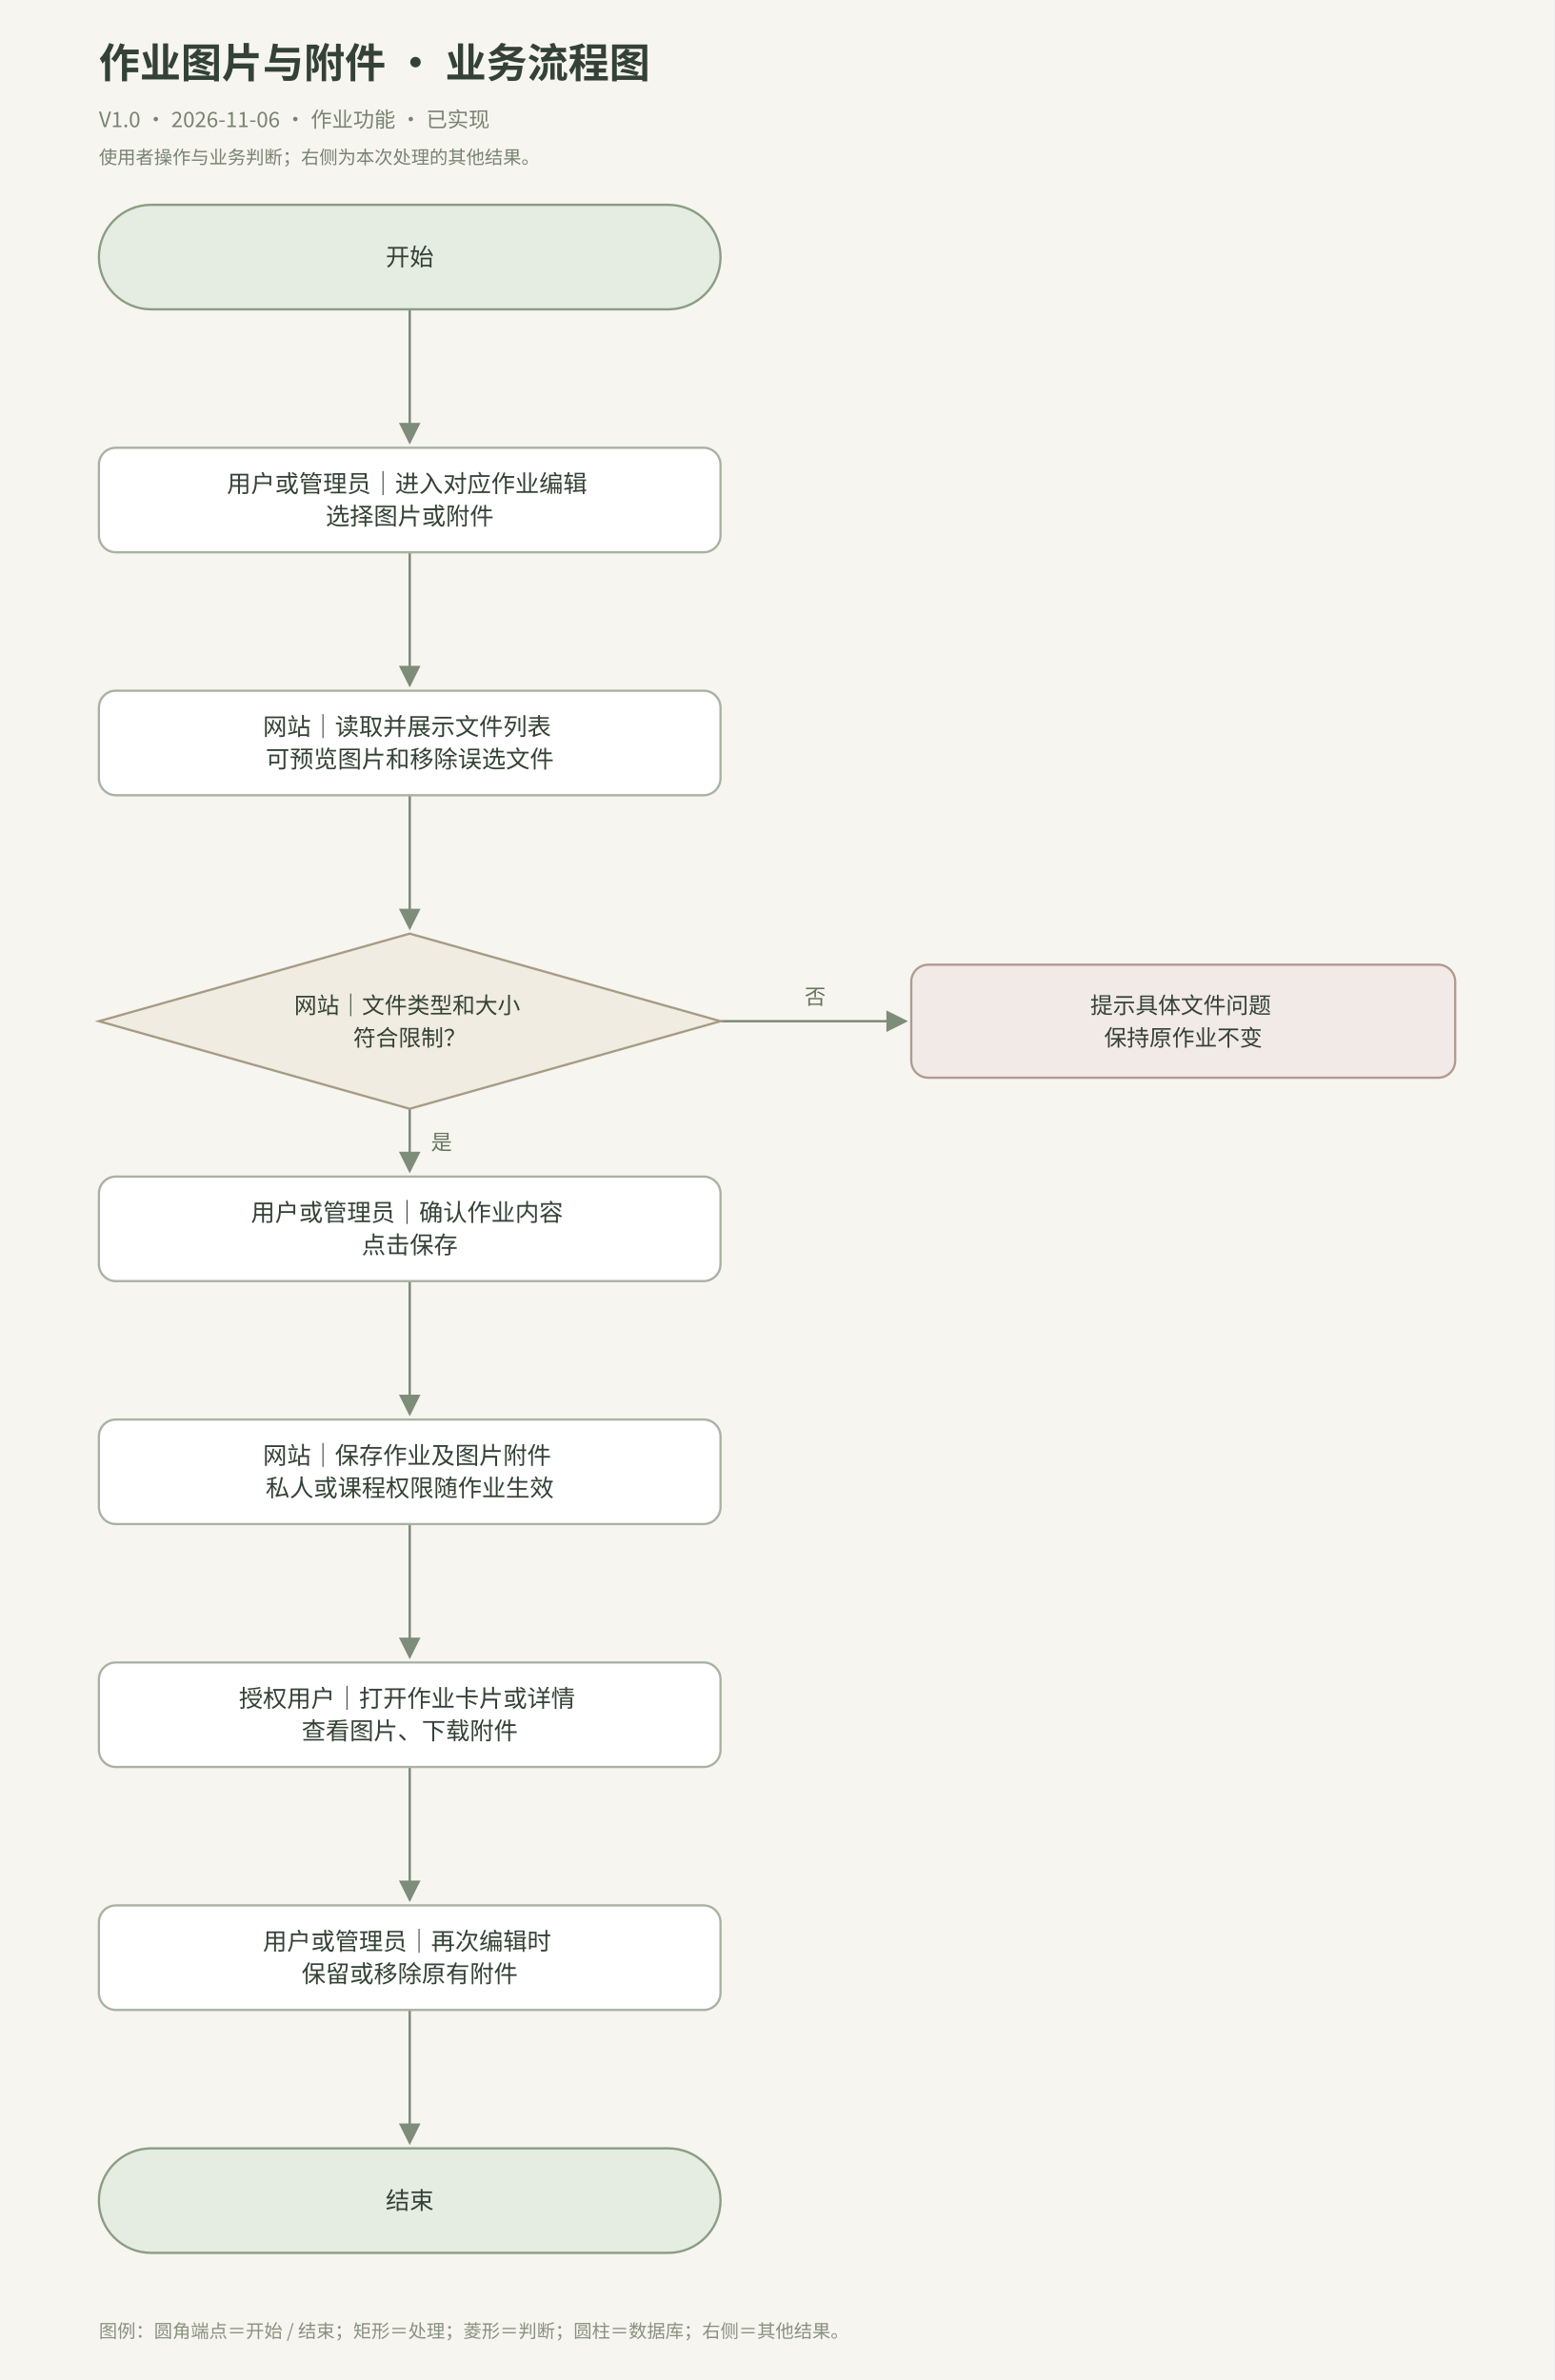
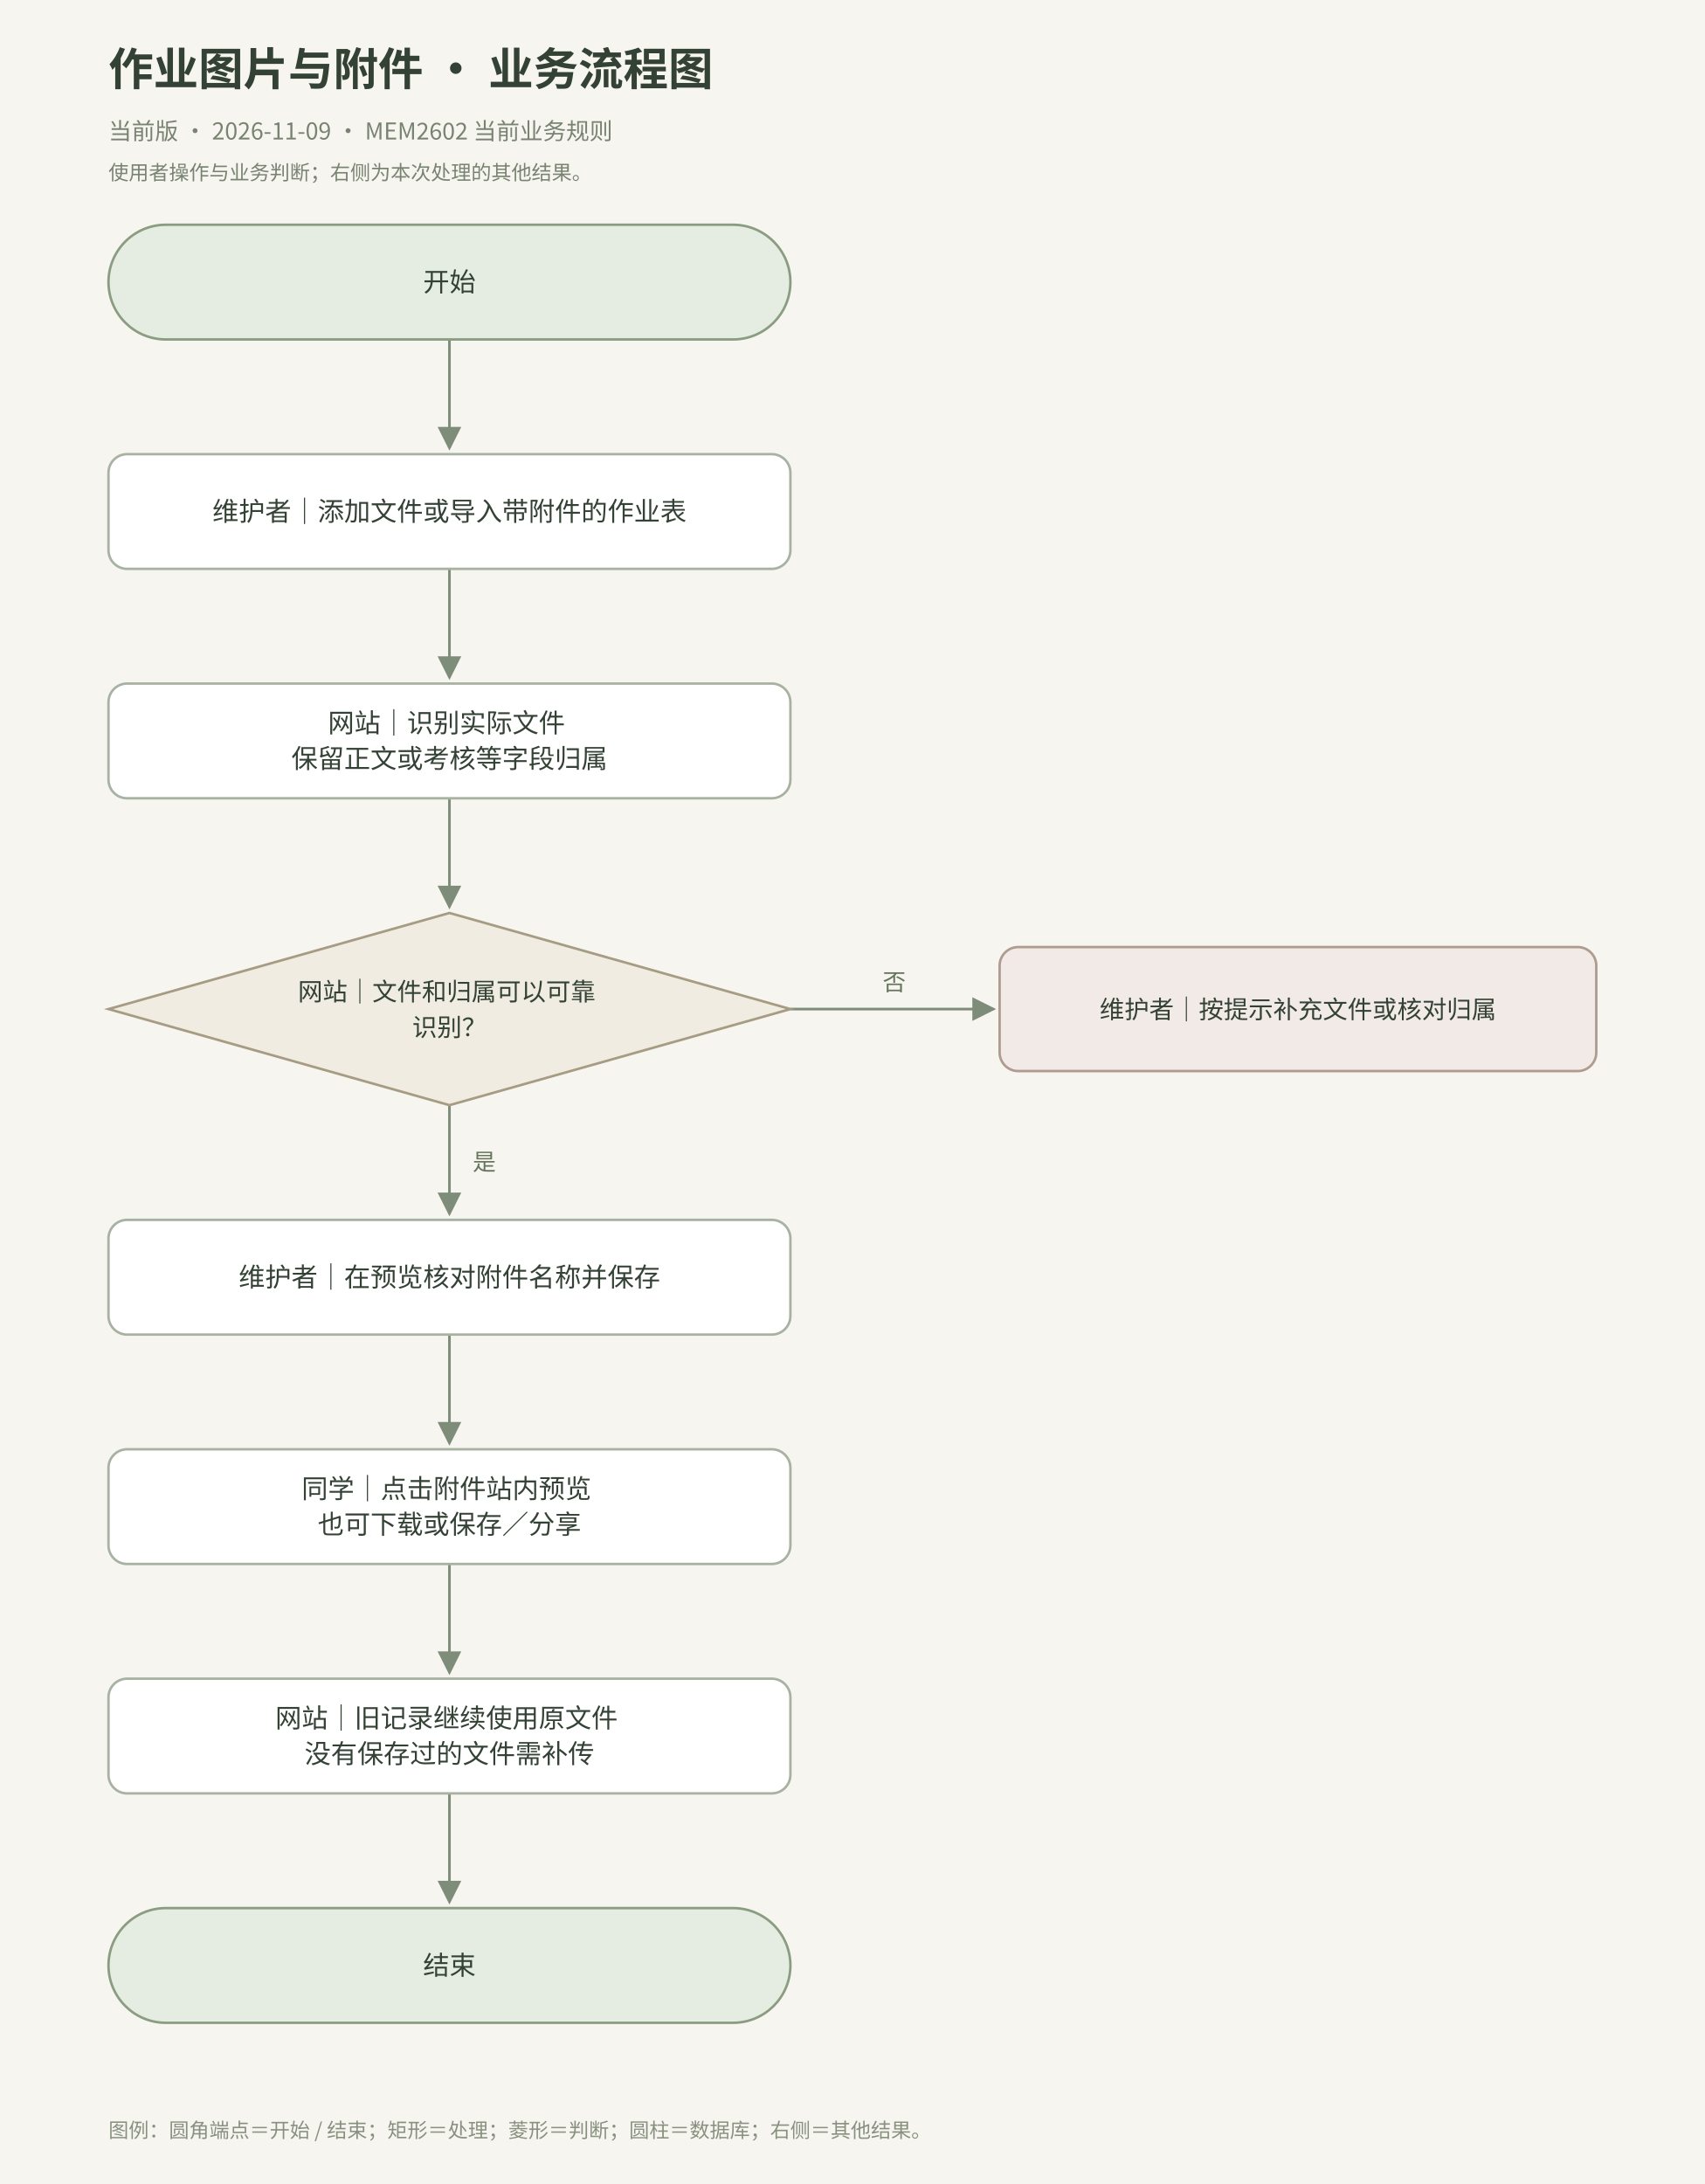
- <svg xmlns="http://www.w3.org/2000/svg" width="1100" height="1685" viewBox="0 0 1100 1685" role="img" aria-labelledby="title desc">
+ <svg xmlns="http://www.w3.org/2000/svg" width="1100" height="1409" viewBox="0 0 1100 1409" role="img" aria-labelledby="title desc">
  <defs>
    <marker id="arrow" markerWidth="9" markerHeight="9" refX="8" refY="4.5" orient="auto" markerUnits="strokeWidth">
      <path d="M0 0 L9 4.5 L0 9 Z" fill="#7E8C7A" />
    </marker>
  </defs>
-   <rect width="1100" height="1685" fill="#F7F5F0" />
+   <rect width="1100" height="1409" fill="#F7F5F0" />
  <g font-family="'Microsoft YaHei','PingFang SC','Noto Sans CJK SC',sans-serif" fill="#344235">
    <text x="70" y="55" font-size="29" font-weight="700">作业图片与附件 · 业务流程图</text>
-     <text x="70" y="90" font-size="15" fill="#788371">V1.0 · 2026-11-06 · 作业功能 · 已实现</text>
+     <text x="70" y="90" font-size="15" fill="#788371">当前版 · 2026-11-09 · MEM2602 当前业务规则</text>
    <text x="70" y="116" font-size="13" fill="#788371">使用者操作与业务判断；右侧为本次处理的其他结果。</text>
-     <path d="M290.0 219 L290.0 313" stroke="#7E8C7A" stroke-width="1.7" fill="none" marker-end="url(#arrow)" />
-     <path d="M290.0 391 L290.0 485" stroke="#7E8C7A" stroke-width="1.7" fill="none" marker-end="url(#arrow)" />
-     <path d="M290.0 563 L290.0 657" stroke="#7E8C7A" stroke-width="1.7" fill="none" marker-end="url(#arrow)" />
-     <path d="M510 723.0 L641 723.0" stroke="#7E8C7A" stroke-width="1.7" fill="none" marker-end="url(#arrow)" />
-     <text x="569.5" y="711.0" font-size="15" fill="#66765D">否</text>
-     <path d="M290.0 785 L290.0 829" stroke="#7E8C7A" stroke-width="1.7" fill="none" marker-end="url(#arrow)" />
-     <text x="305.0" y="814.0" font-size="15" fill="#66765D">是</text>
-     <path d="M290.0 907 L290.0 1001" stroke="#7E8C7A" stroke-width="1.7" fill="none" marker-end="url(#arrow)" />
-     <path d="M290.0 1079 L290.0 1173" stroke="#7E8C7A" stroke-width="1.7" fill="none" marker-end="url(#arrow)" />
-     <path d="M290.0 1251 L290.0 1345" stroke="#7E8C7A" stroke-width="1.7" fill="none" marker-end="url(#arrow)" />
-     <path d="M290.0 1423 L290.0 1517" stroke="#7E8C7A" stroke-width="1.7" fill="none" marker-end="url(#arrow)" />
+     <path d="M290.0 219 L290.0 289" stroke="#7E8C7A" stroke-width="1.7" fill="none" marker-end="url(#arrow)" />
+     <path d="M290.0 367 L290.0 437" stroke="#7E8C7A" stroke-width="1.7" fill="none" marker-end="url(#arrow)" />
+     <path d="M290.0 515 L290.0 585" stroke="#7E8C7A" stroke-width="1.7" fill="none" marker-end="url(#arrow)" />
+     <path d="M510 651.0 L641 651.0" stroke="#7E8C7A" stroke-width="1.7" fill="none" marker-end="url(#arrow)" />
+     <text x="569.5" y="639.0" font-size="15" fill="#66765D">否</text>
+     <path d="M290.0 713 L290.0 783" stroke="#7E8C7A" stroke-width="1.7" fill="none" marker-end="url(#arrow)" />
+     <text x="305.0" y="755.0" font-size="15" fill="#66765D">是</text>
+     <path d="M290.0 861 L290.0 931" stroke="#7E8C7A" stroke-width="1.7" fill="none" marker-end="url(#arrow)" />
+     <path d="M290.0 1009 L290.0 1079" stroke="#7E8C7A" stroke-width="1.7" fill="none" marker-end="url(#arrow)" />
+     <path d="M290.0 1157 L290.0 1227" stroke="#7E8C7A" stroke-width="1.7" fill="none" marker-end="url(#arrow)" />
    <rect x="70" y="145" width="440" height="74" rx="37.0" fill="#E5ECE2" stroke="#8A9D82" stroke-width="1.6" />
    <text text-anchor="middle" font-size="17">
      <tspan x="290.0" y="188.0">开始</tspan>
    </text>
-     <rect x="70" y="317" width="440" height="74" rx="12" fill="#FFFFFF" stroke="#A8B2A2" stroke-width="1.6" />
+     <rect x="70" y="293" width="440" height="74" rx="12" fill="#FFFFFF" stroke="#A8B2A2" stroke-width="1.6" />
    <text text-anchor="middle" font-size="17">
-       <tspan x="290.0" y="348.5">用户或管理员｜进入对应作业编辑</tspan>
-       <tspan x="290.0" y="371.5">选择图片或附件</tspan>
+       <tspan x="290.0" y="336.0">维护者｜添加文件或导入带附件的作业表</tspan>
    </text>
-     <rect x="70" y="489" width="440" height="74" rx="12" fill="#FFFFFF" stroke="#A8B2A2" stroke-width="1.6" />
+     <rect x="70" y="441" width="440" height="74" rx="12" fill="#FFFFFF" stroke="#A8B2A2" stroke-width="1.6" />
    <text text-anchor="middle" font-size="17">
-       <tspan x="290.0" y="520.5">网站｜读取并展示文件列表</tspan>
-       <tspan x="290.0" y="543.5">可预览图片和移除误选文件</tspan>
+       <tspan x="290.0" y="472.5">网站｜识别实际文件</tspan>
+       <tspan x="290.0" y="495.5">保留正文或考核等字段归属</tspan>
    </text>
-     <polygon points="290.0,661 510,723.0 290.0,785 70,723.0" fill="#F0ECE2" stroke="#A69B83" stroke-width="1.6" />
+     <polygon points="290.0,589 510,651.0 290.0,713 70,651.0" fill="#F0ECE2" stroke="#A69B83" stroke-width="1.6" />
    <text text-anchor="middle" font-size="16">
-       <tspan x="290.0" y="717.5">网站｜文件类型和大小</tspan>
-       <tspan x="290.0" y="740.5">符合限制？</tspan>
+       <tspan x="290.0" y="645.5">网站｜文件和归属可以可靠</tspan>
+       <tspan x="290.0" y="668.5">识别？</tspan>
    </text>
-     <rect x="645" y="683.0" width="385" height="80" rx="12" fill="#F2EAE6" stroke="#B09B91" stroke-width="1.6" />
+     <rect x="645" y="611.0" width="385" height="80" rx="12" fill="#F2EAE6" stroke="#B09B91" stroke-width="1.6" />
    <text text-anchor="middle" font-size="16">
-       <tspan x="837.5" y="717.5">提示具体文件问题</tspan>
-       <tspan x="837.5" y="740.5">保持原作业不变</tspan>
+       <tspan x="837.5" y="657.0">维护者｜按提示补充文件或核对归属</tspan>
    </text>
-     <rect x="70" y="833" width="440" height="74" rx="12" fill="#FFFFFF" stroke="#A8B2A2" stroke-width="1.6" />
+     <rect x="70" y="787" width="440" height="74" rx="12" fill="#FFFFFF" stroke="#A8B2A2" stroke-width="1.6" />
    <text text-anchor="middle" font-size="17">
-       <tspan x="290.0" y="864.5">用户或管理员｜确认作业内容</tspan>
-       <tspan x="290.0" y="887.5">点击保存</tspan>
+       <tspan x="290.0" y="830.0">维护者｜在预览核对附件名称并保存</tspan>
    </text>
-     <rect x="70" y="1005" width="440" height="74" rx="12" fill="#FFFFFF" stroke="#A8B2A2" stroke-width="1.6" />
+     <rect x="70" y="935" width="440" height="74" rx="12" fill="#FFFFFF" stroke="#A8B2A2" stroke-width="1.6" />
    <text text-anchor="middle" font-size="17">
-       <tspan x="290.0" y="1036.5">网站｜保存作业及图片附件</tspan>
-       <tspan x="290.0" y="1059.5">私人或课程权限随作业生效</tspan>
+       <tspan x="290.0" y="966.5">同学｜点击附件站内预览</tspan>
+       <tspan x="290.0" y="989.5">也可下载或保存／分享</tspan>
    </text>
-     <rect x="70" y="1177" width="440" height="74" rx="12" fill="#FFFFFF" stroke="#A8B2A2" stroke-width="1.6" />
+     <rect x="70" y="1083" width="440" height="74" rx="12" fill="#FFFFFF" stroke="#A8B2A2" stroke-width="1.6" />
    <text text-anchor="middle" font-size="17">
-       <tspan x="290.0" y="1208.5">授权用户｜打开作业卡片或详情</tspan>
-       <tspan x="290.0" y="1231.5">查看图片、下载附件</tspan>
+       <tspan x="290.0" y="1114.5">网站｜旧记录继续使用原文件</tspan>
+       <tspan x="290.0" y="1137.5">没有保存过的文件需补传</tspan>
    </text>
-     <rect x="70" y="1349" width="440" height="74" rx="12" fill="#FFFFFF" stroke="#A8B2A2" stroke-width="1.6" />
+     <rect x="70" y="1231" width="440" height="74" rx="37.0" fill="#E5ECE2" stroke="#8A9D82" stroke-width="1.6" />
    <text text-anchor="middle" font-size="17">
-       <tspan x="290.0" y="1380.5">用户或管理员｜再次编辑时</tspan>
-       <tspan x="290.0" y="1403.5">保留或移除原有附件</tspan>
+       <tspan x="290.0" y="1274.0">结束</tspan>
    </text>
-     <rect x="70" y="1521" width="440" height="74" rx="37.0" fill="#E5ECE2" stroke="#8A9D82" stroke-width="1.6" />
-     <text text-anchor="middle" font-size="17">
-       <tspan x="290.0" y="1564.0">结束</tspan>
-     </text>
-     <text x="70" y="1655" font-size="13" fill="#88917F">图例：圆角端点＝开始 / 结束；矩形＝处理；菱形＝判断；圆柱＝数据库；右侧＝其他结果。</text>
+     <text x="70" y="1379" font-size="13" fill="#88917F">图例：圆角端点＝开始 / 结束；矩形＝处理；菱形＝判断；圆柱＝数据库；右侧＝其他结果。</text>
  </g>
</svg>
